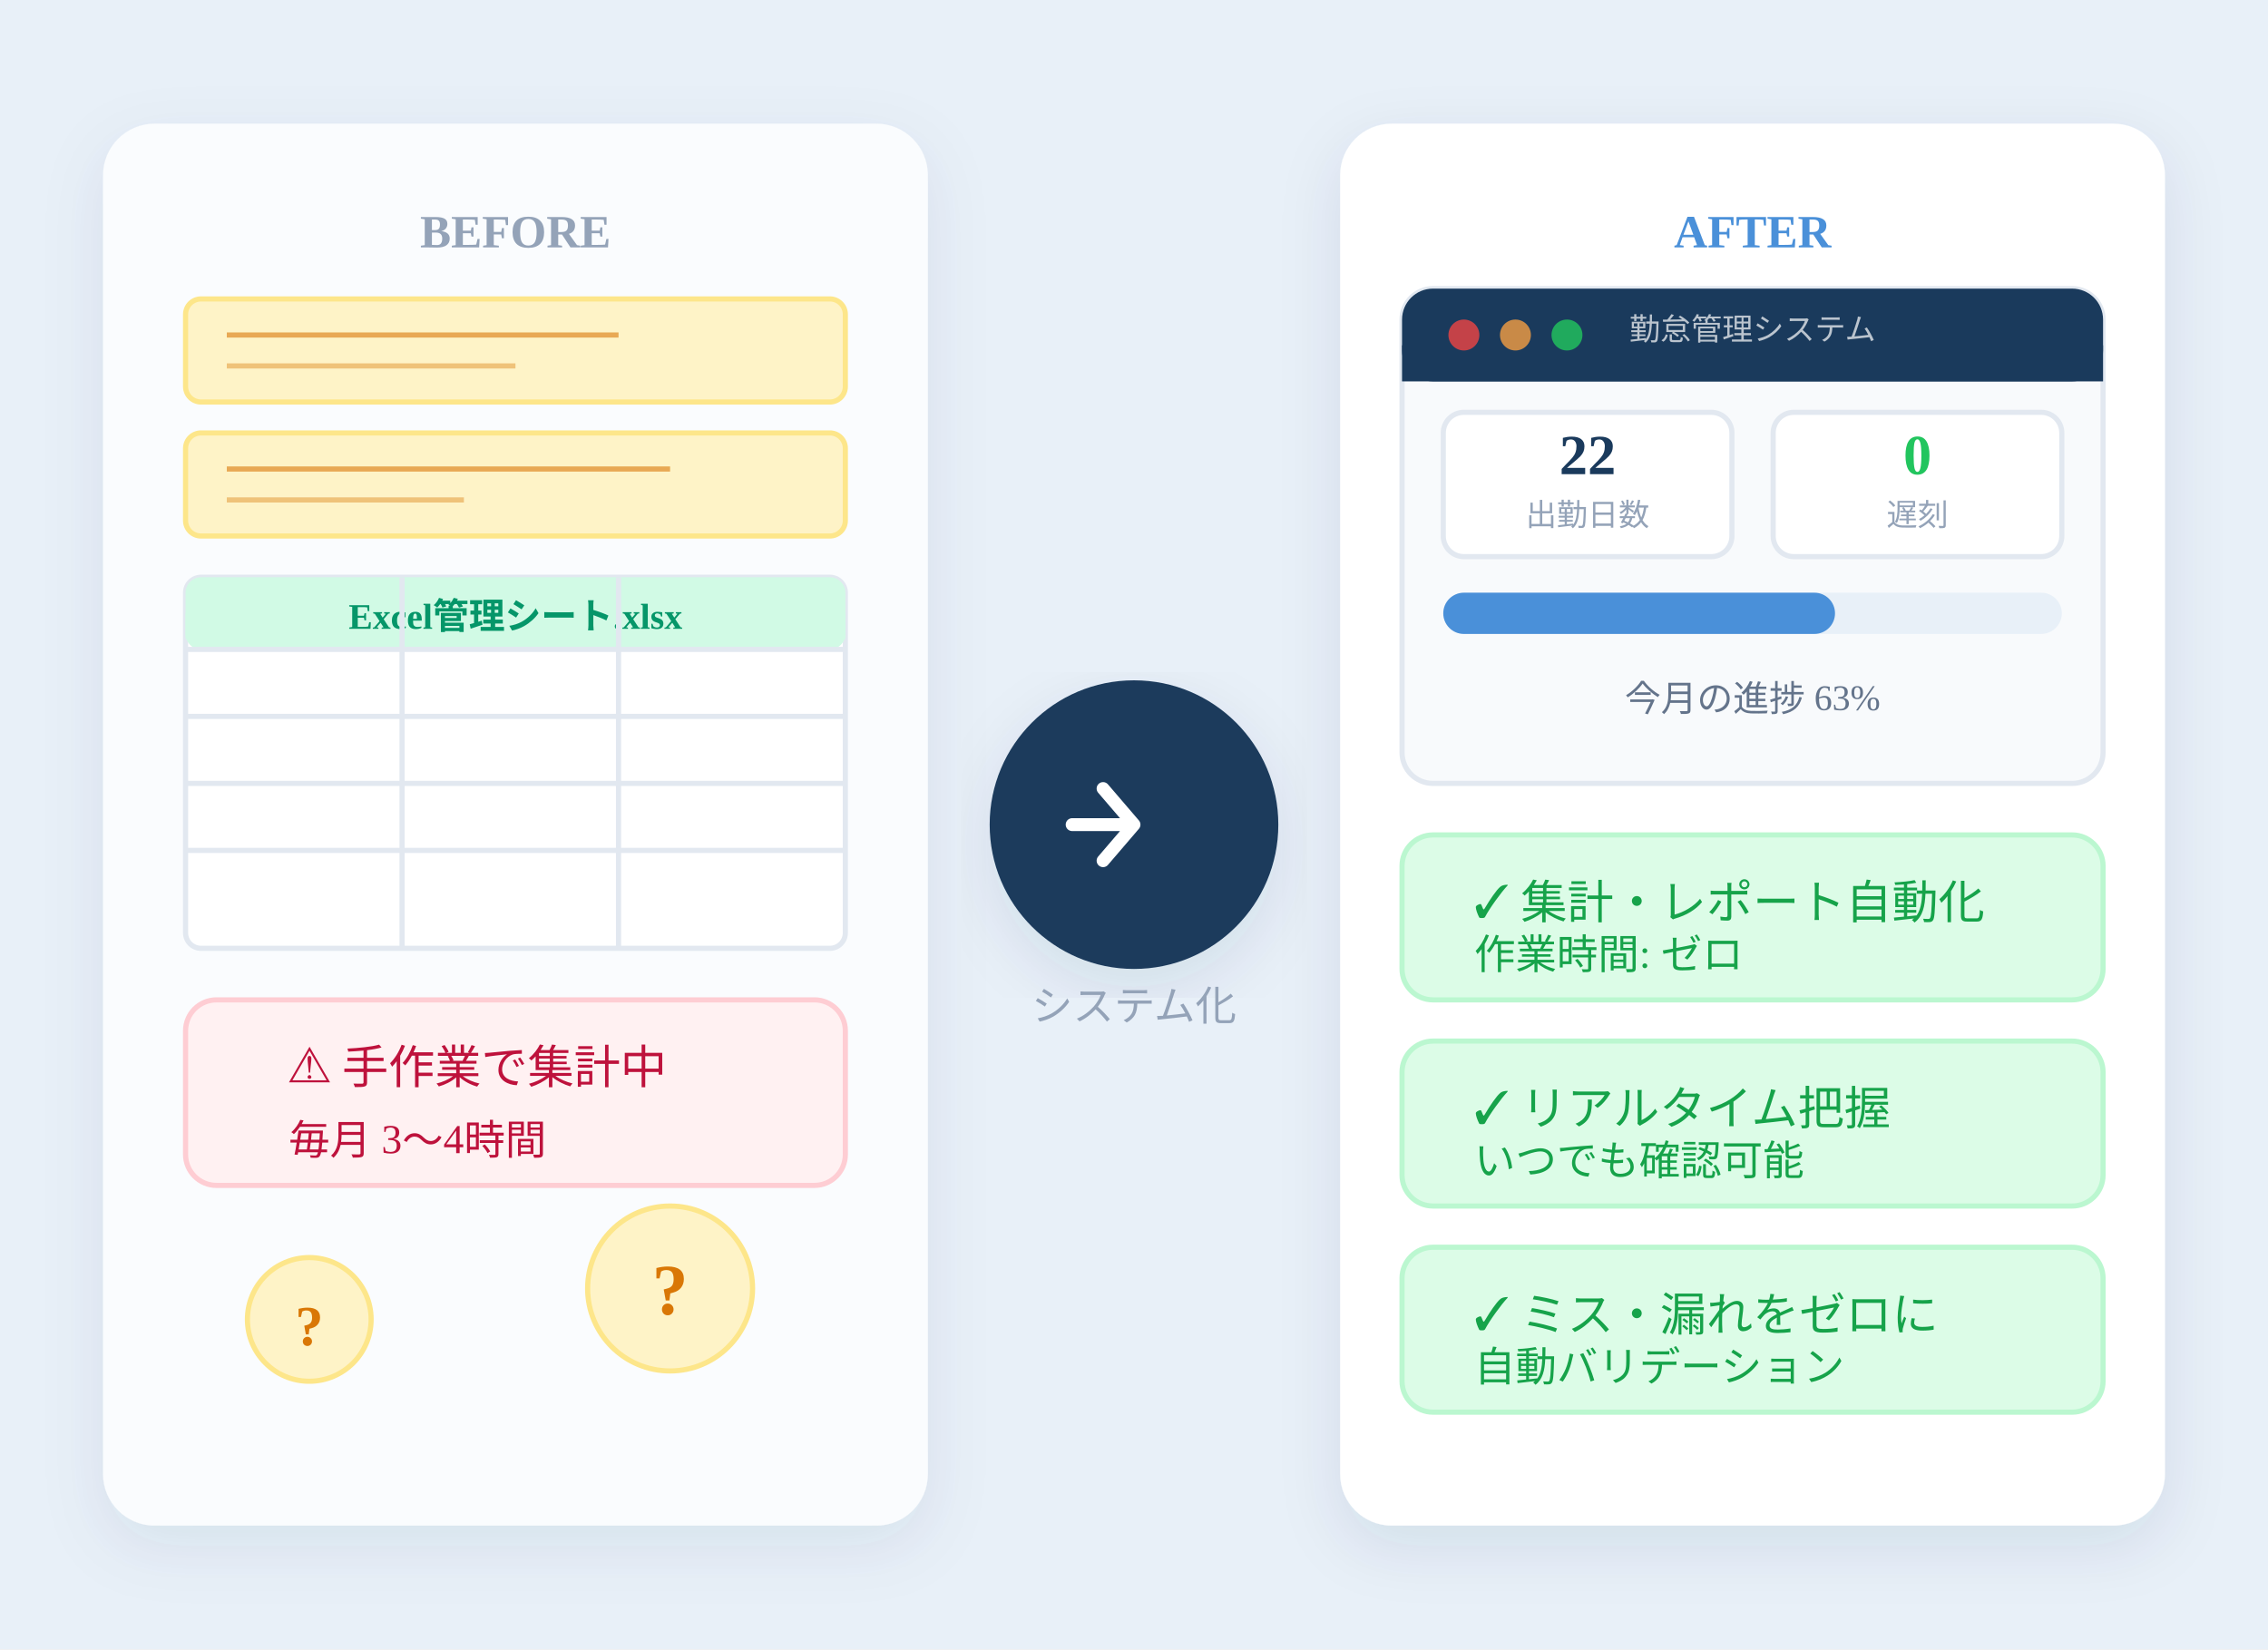
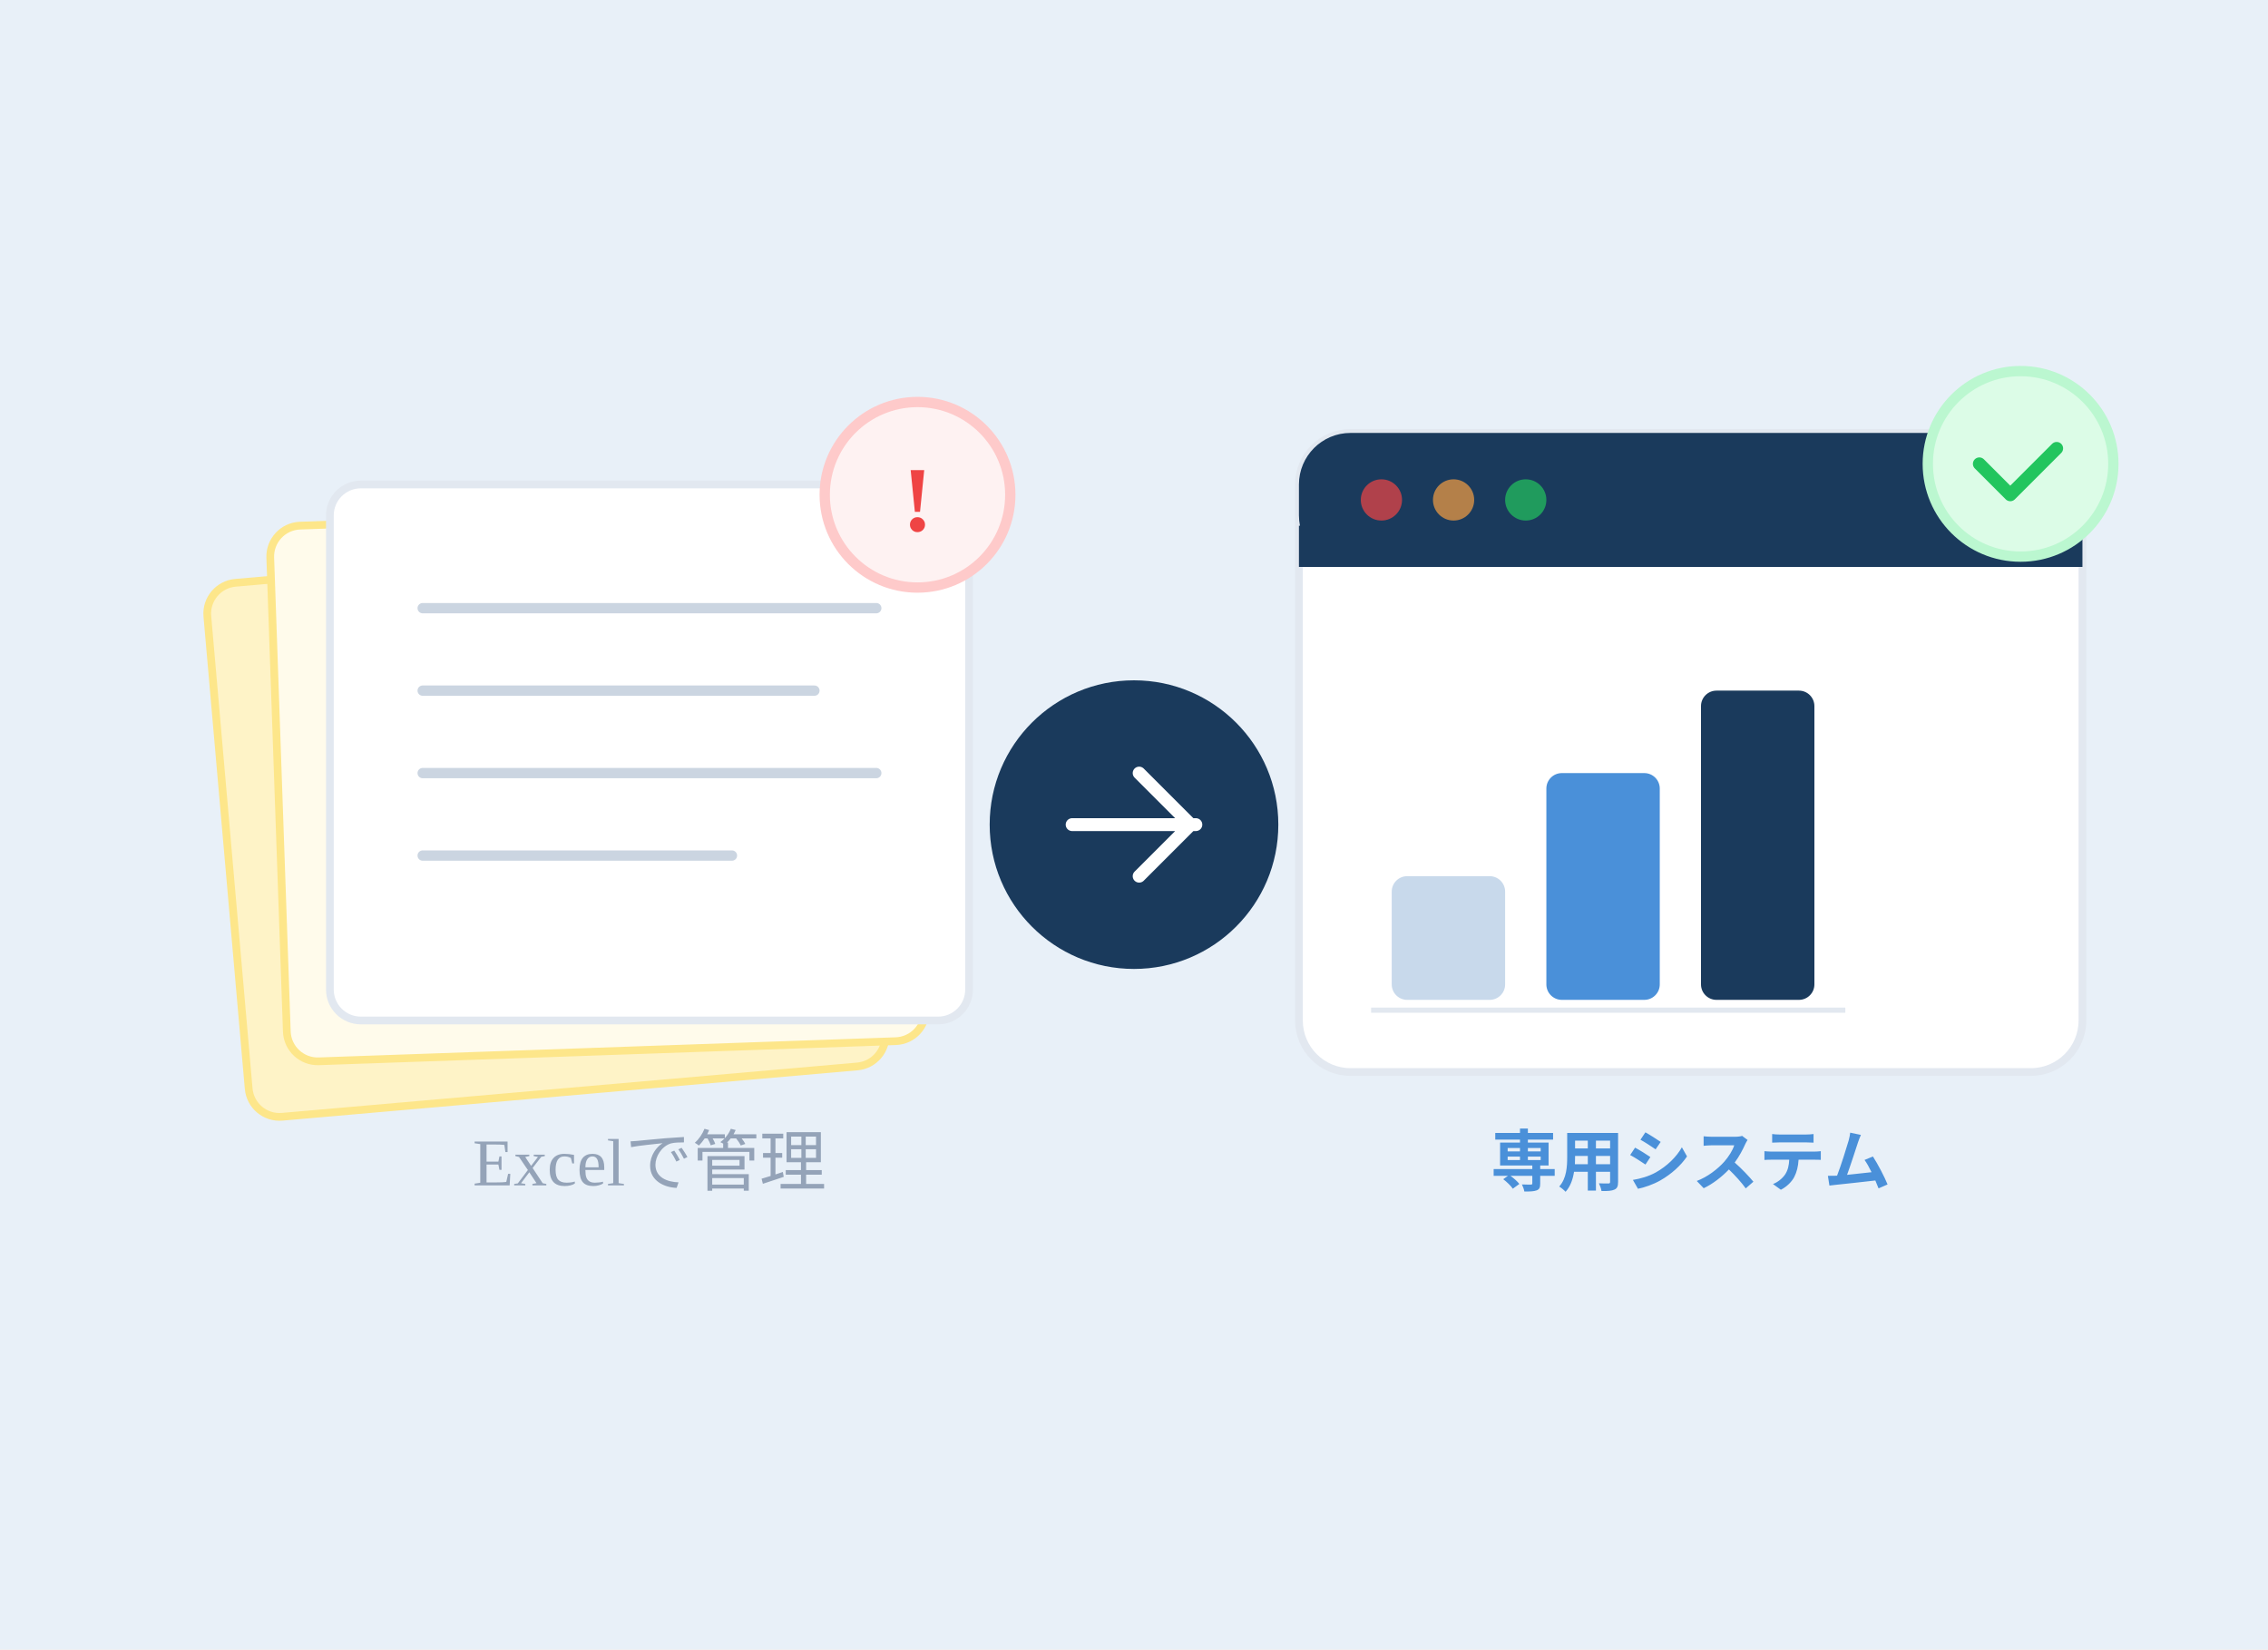
- <svg xmlns="http://www.w3.org/2000/svg" viewBox="0 0 440 320" fill="none">
-   <defs>
-     <filter id="f-md" x="-10%" y="-10%" width="120%" height="120%">
-       <feDropShadow dx="0" dy="4" stdDeviation="6" flood-color="#1a3a5c" flood-opacity="0.10" />
-     </filter>
-     <filter id="f-lg" x="-10%" y="-10%" width="120%" height="120%">
-       <feDropShadow dx="0" dy="4" stdDeviation="8" flood-color="#1a3a5c" flood-opacity="0.12" />
-     </filter>
-     <filter id="f-sm" x="-10%" y="-10%" width="120%" height="120%">
-       <feDropShadow dx="0" dy="4" stdDeviation="5" flood-color="#1a3a5c" flood-opacity="0.10" />
-     </filter>
-   </defs>
+ <svg xmlns="http://www.w3.org/2000/svg" viewBox="0 0 440 320">
  <rect width="440" height="320" fill="#e8f0f8" />
-   <rect x="20" y="24" width="160" height="272" rx="10" fill="white" filter="url(#f-md)" opacity="0.8" />
-   <text x="100" y="48" text-anchor="middle" fill="#94a3b8" font-size="9" font-weight="700">BEFORE</text>
-   <rect x="36" y="58" width="128" height="20" rx="3" fill="#fef3c7" stroke="#fde68a" stroke-width="1" />
-   <line x1="44" y1="65" x2="120" y2="65" stroke="#d97706" stroke-width="1" opacity="0.6" />
-   <line x1="44" y1="71" x2="100" y2="71" stroke="#d97706" stroke-width="1" opacity="0.4" />
-   <rect x="36" y="84" width="128" height="20" rx="3" fill="#fef3c7" stroke="#fde68a" stroke-width="1" />
-   <line x1="44" y1="91" x2="130" y2="91" stroke="#d97706" stroke-width="1" opacity="0.6" />
-   <line x1="44" y1="97" x2="90" y2="97" stroke="#d97706" stroke-width="1" opacity="0.4" />
-   <rect x="36" y="112" width="128" height="72" rx="3" fill="white" stroke="#e2e8f0" stroke-width="1" />
-   <rect x="36" y="112" width="128" height="14" rx="3" fill="#d1fae5" />
-   <rect x="36" y="119" width="128" height="5" fill="#d1fae5" />
-   <text x="100" y="122" text-anchor="middle" fill="#059669" font-size="7" font-weight="700">Excel管理シート.xlsx</text>
-   <line x1="36" y1="126" x2="164" y2="126" stroke="#e2e8f0" stroke-width="1" />
-   <line x1="36" y1="139" x2="164" y2="139" stroke="#e2e8f0" stroke-width="1" />
-   <line x1="36" y1="152" x2="164" y2="152" stroke="#e2e8f0" stroke-width="1" />
-   <line x1="36" y1="165" x2="164" y2="165" stroke="#e2e8f0" stroke-width="1" />
-   <line x1="78" y1="112" x2="78" y2="184" stroke="#e2e8f0" stroke-width="1" />
-   <line x1="120" y1="112" x2="120" y2="184" stroke="#e2e8f0" stroke-width="1" />
-   <rect x="36" y="194" width="128" height="36" rx="6" fill="#fff1f2" stroke="#fecdd3" stroke-width="1" />
-   <text x="56" y="210" fill="#be123c" font-size="9">⚠ 手作業で集計中</text>
-   <text x="56" y="224" fill="#be123c" font-size="8">毎月 3〜4時間</text>
-   <circle cx="130" cy="250" r="16" fill="#fef3c7" stroke="#fde68a" stroke-width="1" />
-   <text x="130" y="255" text-anchor="middle" fill="#d97706" font-size="14" font-weight="700">?</text>
-   <circle cx="60" cy="256" r="12" fill="#fef3c7" stroke="#fde68a" stroke-width="1" />
-   <text x="60" y="261" text-anchor="middle" fill="#d97706" font-size="11" font-weight="700">?</text>
-   <circle cx="220" cy="160" r="28" fill="#1a3a5c" filter="url(#f-md)" />
-   <path d="M208 160 l12 0 M214 153 l6 7 -6 7" stroke="white" stroke-width="2.5" stroke-linecap="round" stroke-linejoin="round" fill="none" />
-   <text x="220" y="198" text-anchor="middle" fill="#94a3b8" font-size="8">システム化</text>
-   <rect x="260" y="24" width="160" height="272" rx="10" fill="white" filter="url(#f-md)" />
-   <text x="340" y="48" text-anchor="middle" fill="#4a90d9" font-size="9" font-weight="700">AFTER</text>
-   <rect x="272" y="56" width="136" height="96" rx="6" fill="#f8fafc" stroke="#e2e8f0" stroke-width="1" />
-   <rect x="272" y="56" width="136" height="18" rx="6" fill="#1a3a5c" />
-   <rect x="272" y="67" width="136" height="7" fill="#1a3a5c" />
-   <circle cx="284" cy="65" r="3" fill="#ef4444" opacity="0.8" />
-   <circle cx="294" cy="65" r="3" fill="#f59e42" opacity="0.8" />
-   <circle cx="304" cy="65" r="3" fill="#22c55e" opacity="0.8" />
-   <text x="340" y="66" text-anchor="middle" fill="rgba(255,255,255,0.7)" font-size="6">勤怠管理システム</text>
-   <rect x="280" y="80" width="56" height="28" rx="4" fill="white" stroke="#e2e8f0" stroke-width="1" />
-   <text x="308" y="92" text-anchor="middle" fill="#1a3a5c" font-size="11" font-weight="700">22</text>
-   <text x="308" y="102" text-anchor="middle" fill="#94a3b8" font-size="6">出勤日数</text>
-   <rect x="344" y="80" width="56" height="28" rx="4" fill="white" stroke="#e2e8f0" stroke-width="1" />
-   <text x="372" y="92" text-anchor="middle" fill="#22c55e" font-size="11" font-weight="700">0</text>
-   <text x="372" y="102" text-anchor="middle" fill="#94a3b8" font-size="6">遅刻</text>
-   <rect x="280" y="115" width="120" height="8" rx="4" fill="#e8f0f8" />
-   <rect x="280" y="115" width="76" height="8" rx="4" fill="#4a90d9" />
-   <text x="340" y="138" text-anchor="middle" fill="#64748b" font-size="7">今月の進捗 63%</text>
-   <rect x="272" y="162" width="136" height="32" rx="6" fill="#dcfce7" stroke="#bbf7d0" stroke-width="1" />
-   <text x="286" y="178" fill="#16a34a" font-size="9">✓ 集計・レポート自動化</text>
-   <text x="286" y="188" fill="#16a34a" font-size="8">作業時間: ゼロ</text>
-   <rect x="272" y="202" width="136" height="32" rx="6" fill="#dcfce7" stroke="#bbf7d0" stroke-width="1" />
-   <text x="286" y="218" fill="#16a34a" font-size="9">✓ リアルタイム把握</text>
-   <text x="286" y="228" fill="#16a34a" font-size="8">いつでも確認可能</text>
-   <rect x="272" y="242" width="136" height="32" rx="6" fill="#dcfce7" stroke="#bbf7d0" stroke-width="1" />
-   <text x="286" y="258" fill="#16a34a" font-size="9">✓ ミス・漏れをゼロに</text>
-   <text x="286" y="268" fill="#16a34a" font-size="8">自動バリデーション</text>
+   <rect x="44" y="108" width="124" height="104" rx="6" fill="#fef3c7" stroke="#fde68a" stroke-width="1.5" transform="rotate(-5 106 160)" />
+   <rect x="54" y="100" width="124" height="104" rx="6" fill="#fffbeb" stroke="#fde68a" stroke-width="1.5" transform="rotate(-2 116 152)" />
+   <rect x="64" y="94" width="124" height="104" rx="6" fill="white" stroke="#e2e8f0" stroke-width="1.5" />
+   <line x1="82" y1="118" x2="170" y2="118" stroke="#cbd5e1" stroke-width="2" stroke-linecap="round" />
+   <line x1="82" y1="134" x2="158" y2="134" stroke="#cbd5e1" stroke-width="2" stroke-linecap="round" />
+   <line x1="82" y1="150" x2="170" y2="150" stroke="#cbd5e1" stroke-width="2" stroke-linecap="round" />
+   <line x1="82" y1="166" x2="142" y2="166" stroke="#cbd5e1" stroke-width="2" stroke-linecap="round" />
+   <circle cx="178" cy="96" r="18" fill="#fef2f2" stroke="#fecaca" stroke-width="2" />
+   <text x="178" y="103" text-anchor="middle" fill="#ef4444" font-size="18" font-weight="900">!</text>
+   <text x="126" y="230" text-anchor="middle" fill="#94a3b8" font-size="13">Excelで管理</text>
+   <circle cx="220" cy="160" r="28" fill="#1a3a5c" />
+   <path d="M208 160h24M221 150l10 10-10 10" stroke="white" stroke-width="2.5" stroke-linecap="round" stroke-linejoin="round" fill="none" />
+   <rect x="252" y="84" width="152" height="124" rx="10" fill="white" stroke="#e2e8f0" stroke-width="1.5" />
+   <rect x="252" y="84" width="152" height="26" rx="10" fill="#1a3a5c" />
+   <rect x="252" y="102" width="152" height="8" fill="#1a3a5c" />
+   <circle cx="268" cy="97" r="4" fill="#ef4444" opacity="0.7" />
+   <circle cx="282" cy="97" r="4" fill="#f59e42" opacity="0.7" />
+   <circle cx="296" cy="97" r="4" fill="#22c55e" opacity="0.7" />
+   <rect x="270" y="170" width="22" height="24" rx="3" fill="#c8d9eb" />
+   <rect x="300" y="150" width="22" height="44" rx="3" fill="#4a90d9" />
+   <rect x="330" y="134" width="22" height="60" rx="3" fill="#1a3a5c" />
+   <line x1="266" y1="196" x2="358" y2="196" stroke="#e2e8f0" stroke-width="1" />
+   <circle cx="392" cy="90" r="18" fill="#dcfce7" stroke="#bbf7d0" stroke-width="2" />
+   <path d="M384 90l6 6 9-9" stroke="#22c55e" stroke-width="2.5" stroke-linecap="round" stroke-linejoin="round" fill="none" />
+   <text x="328" y="230" text-anchor="middle" fill="#4a90d9" font-size="13" font-weight="700">専用システム</text>
</svg>
